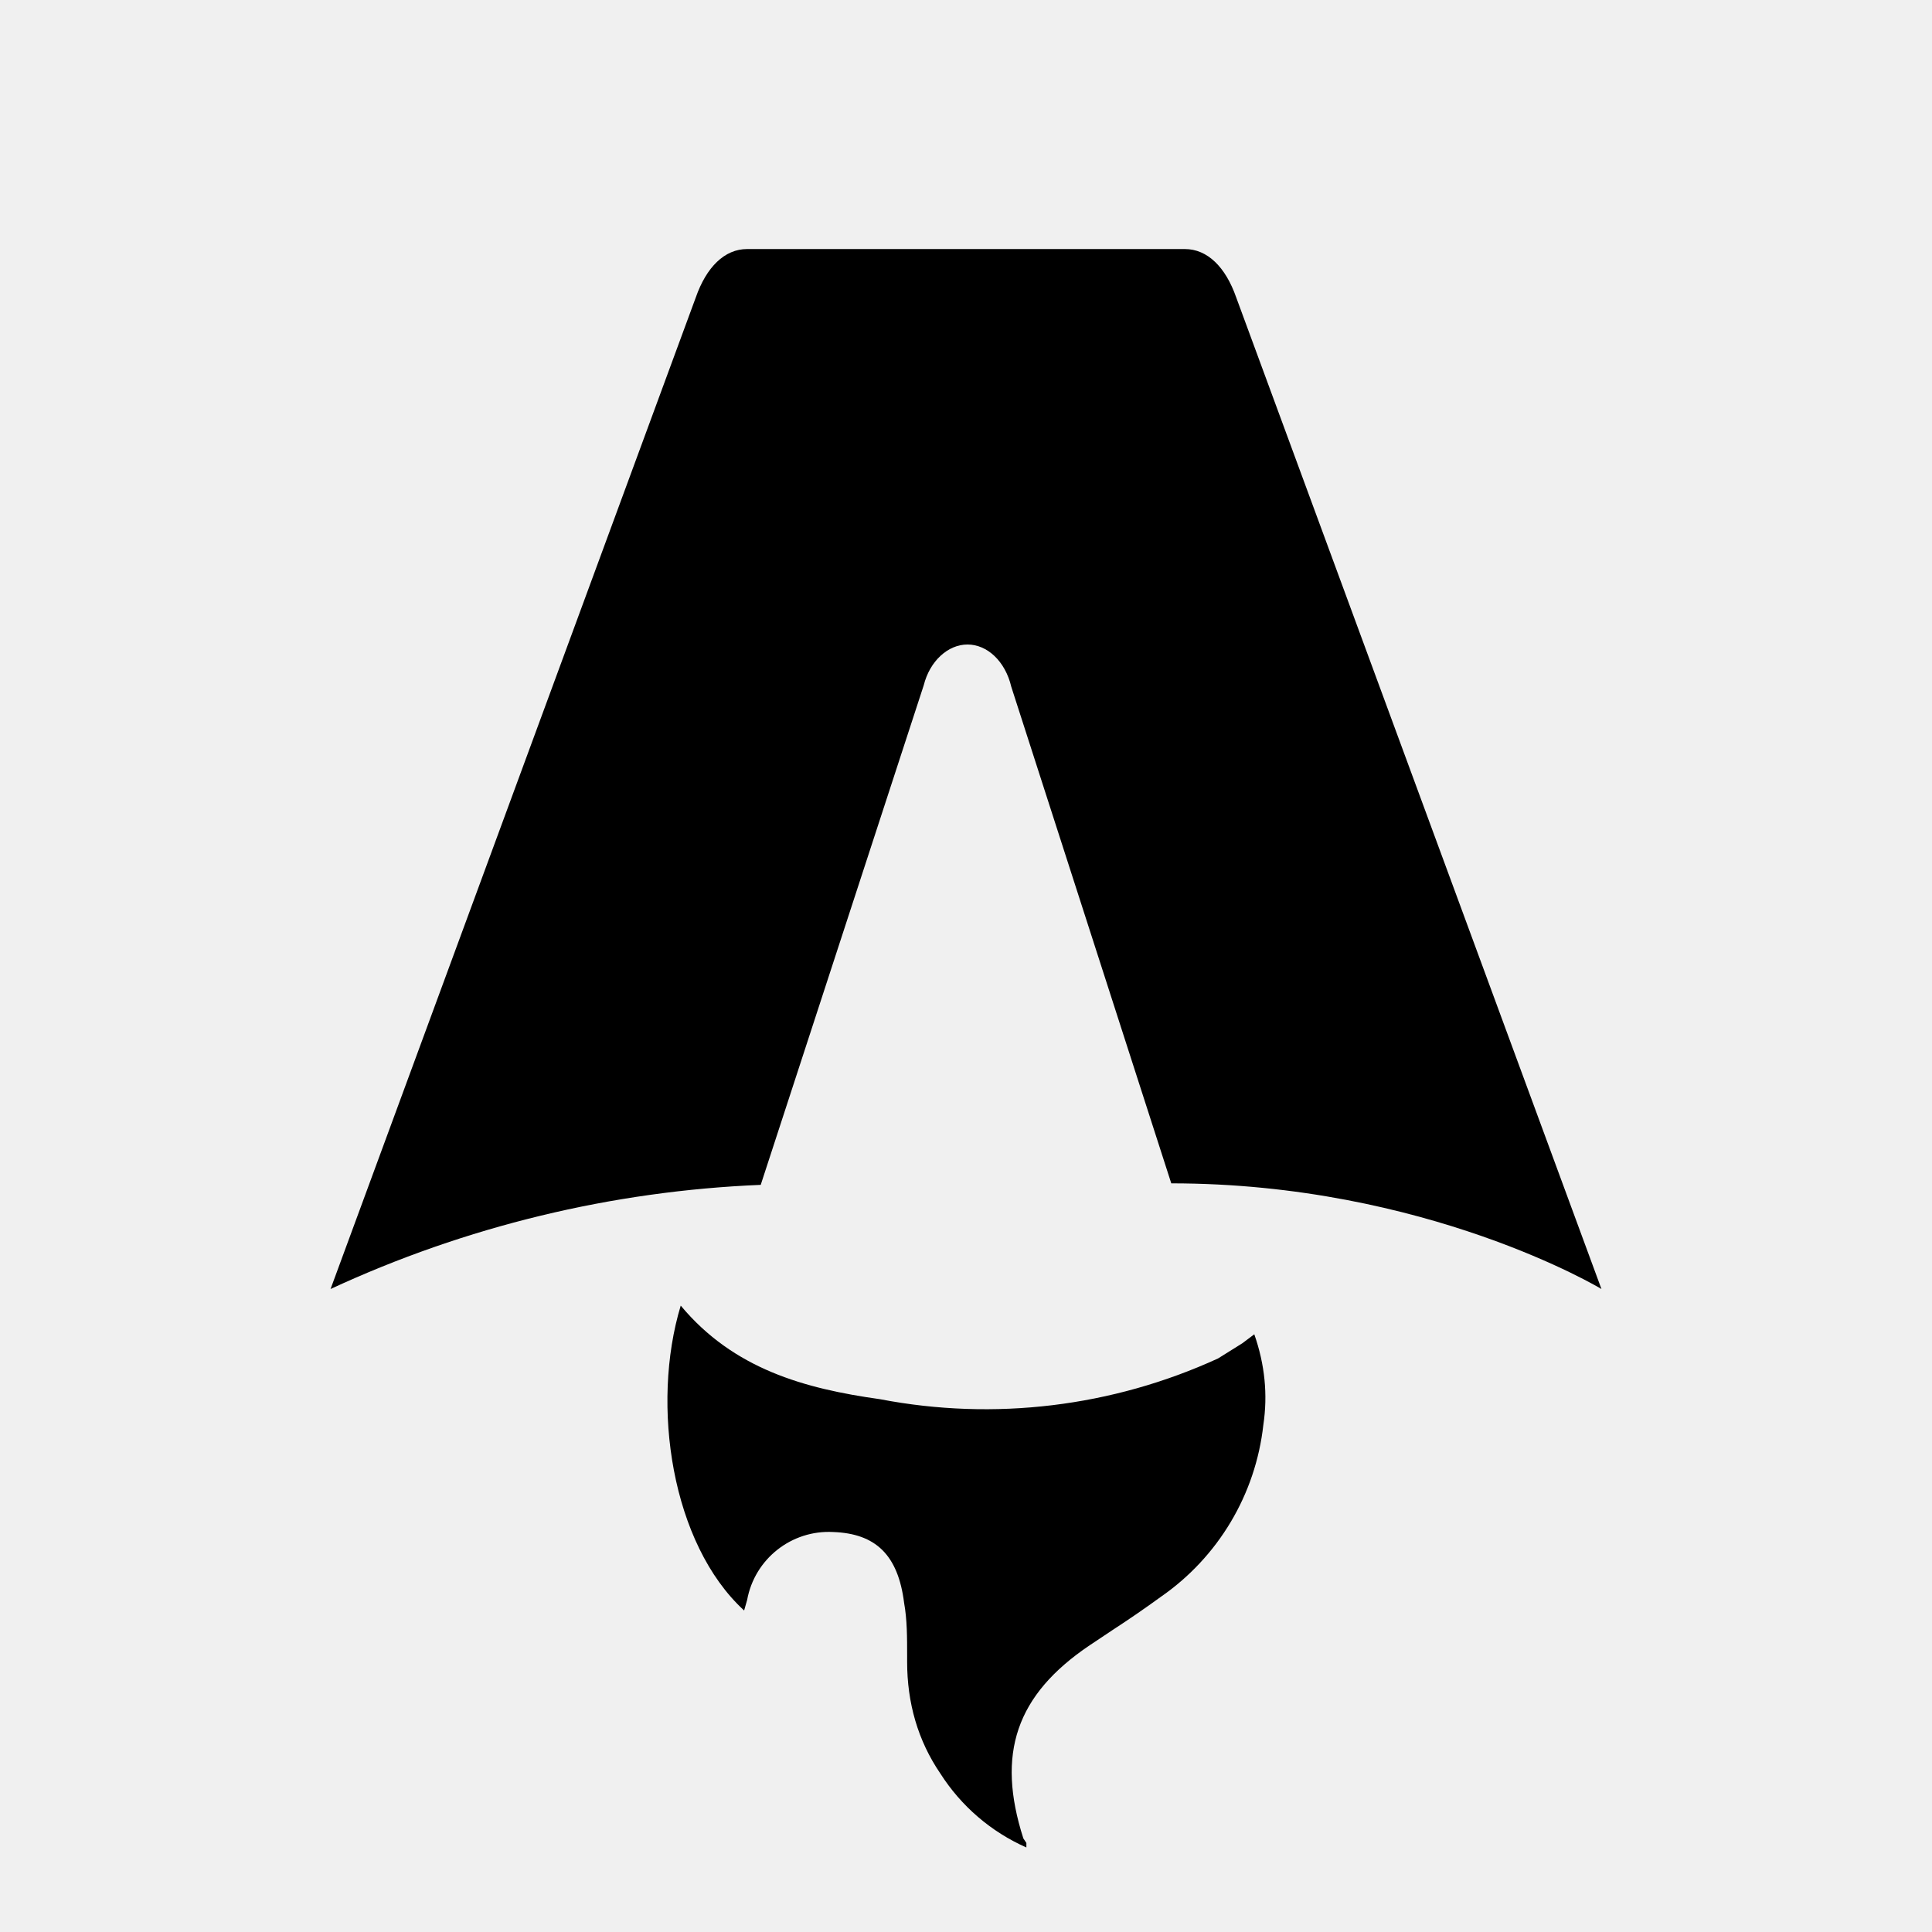
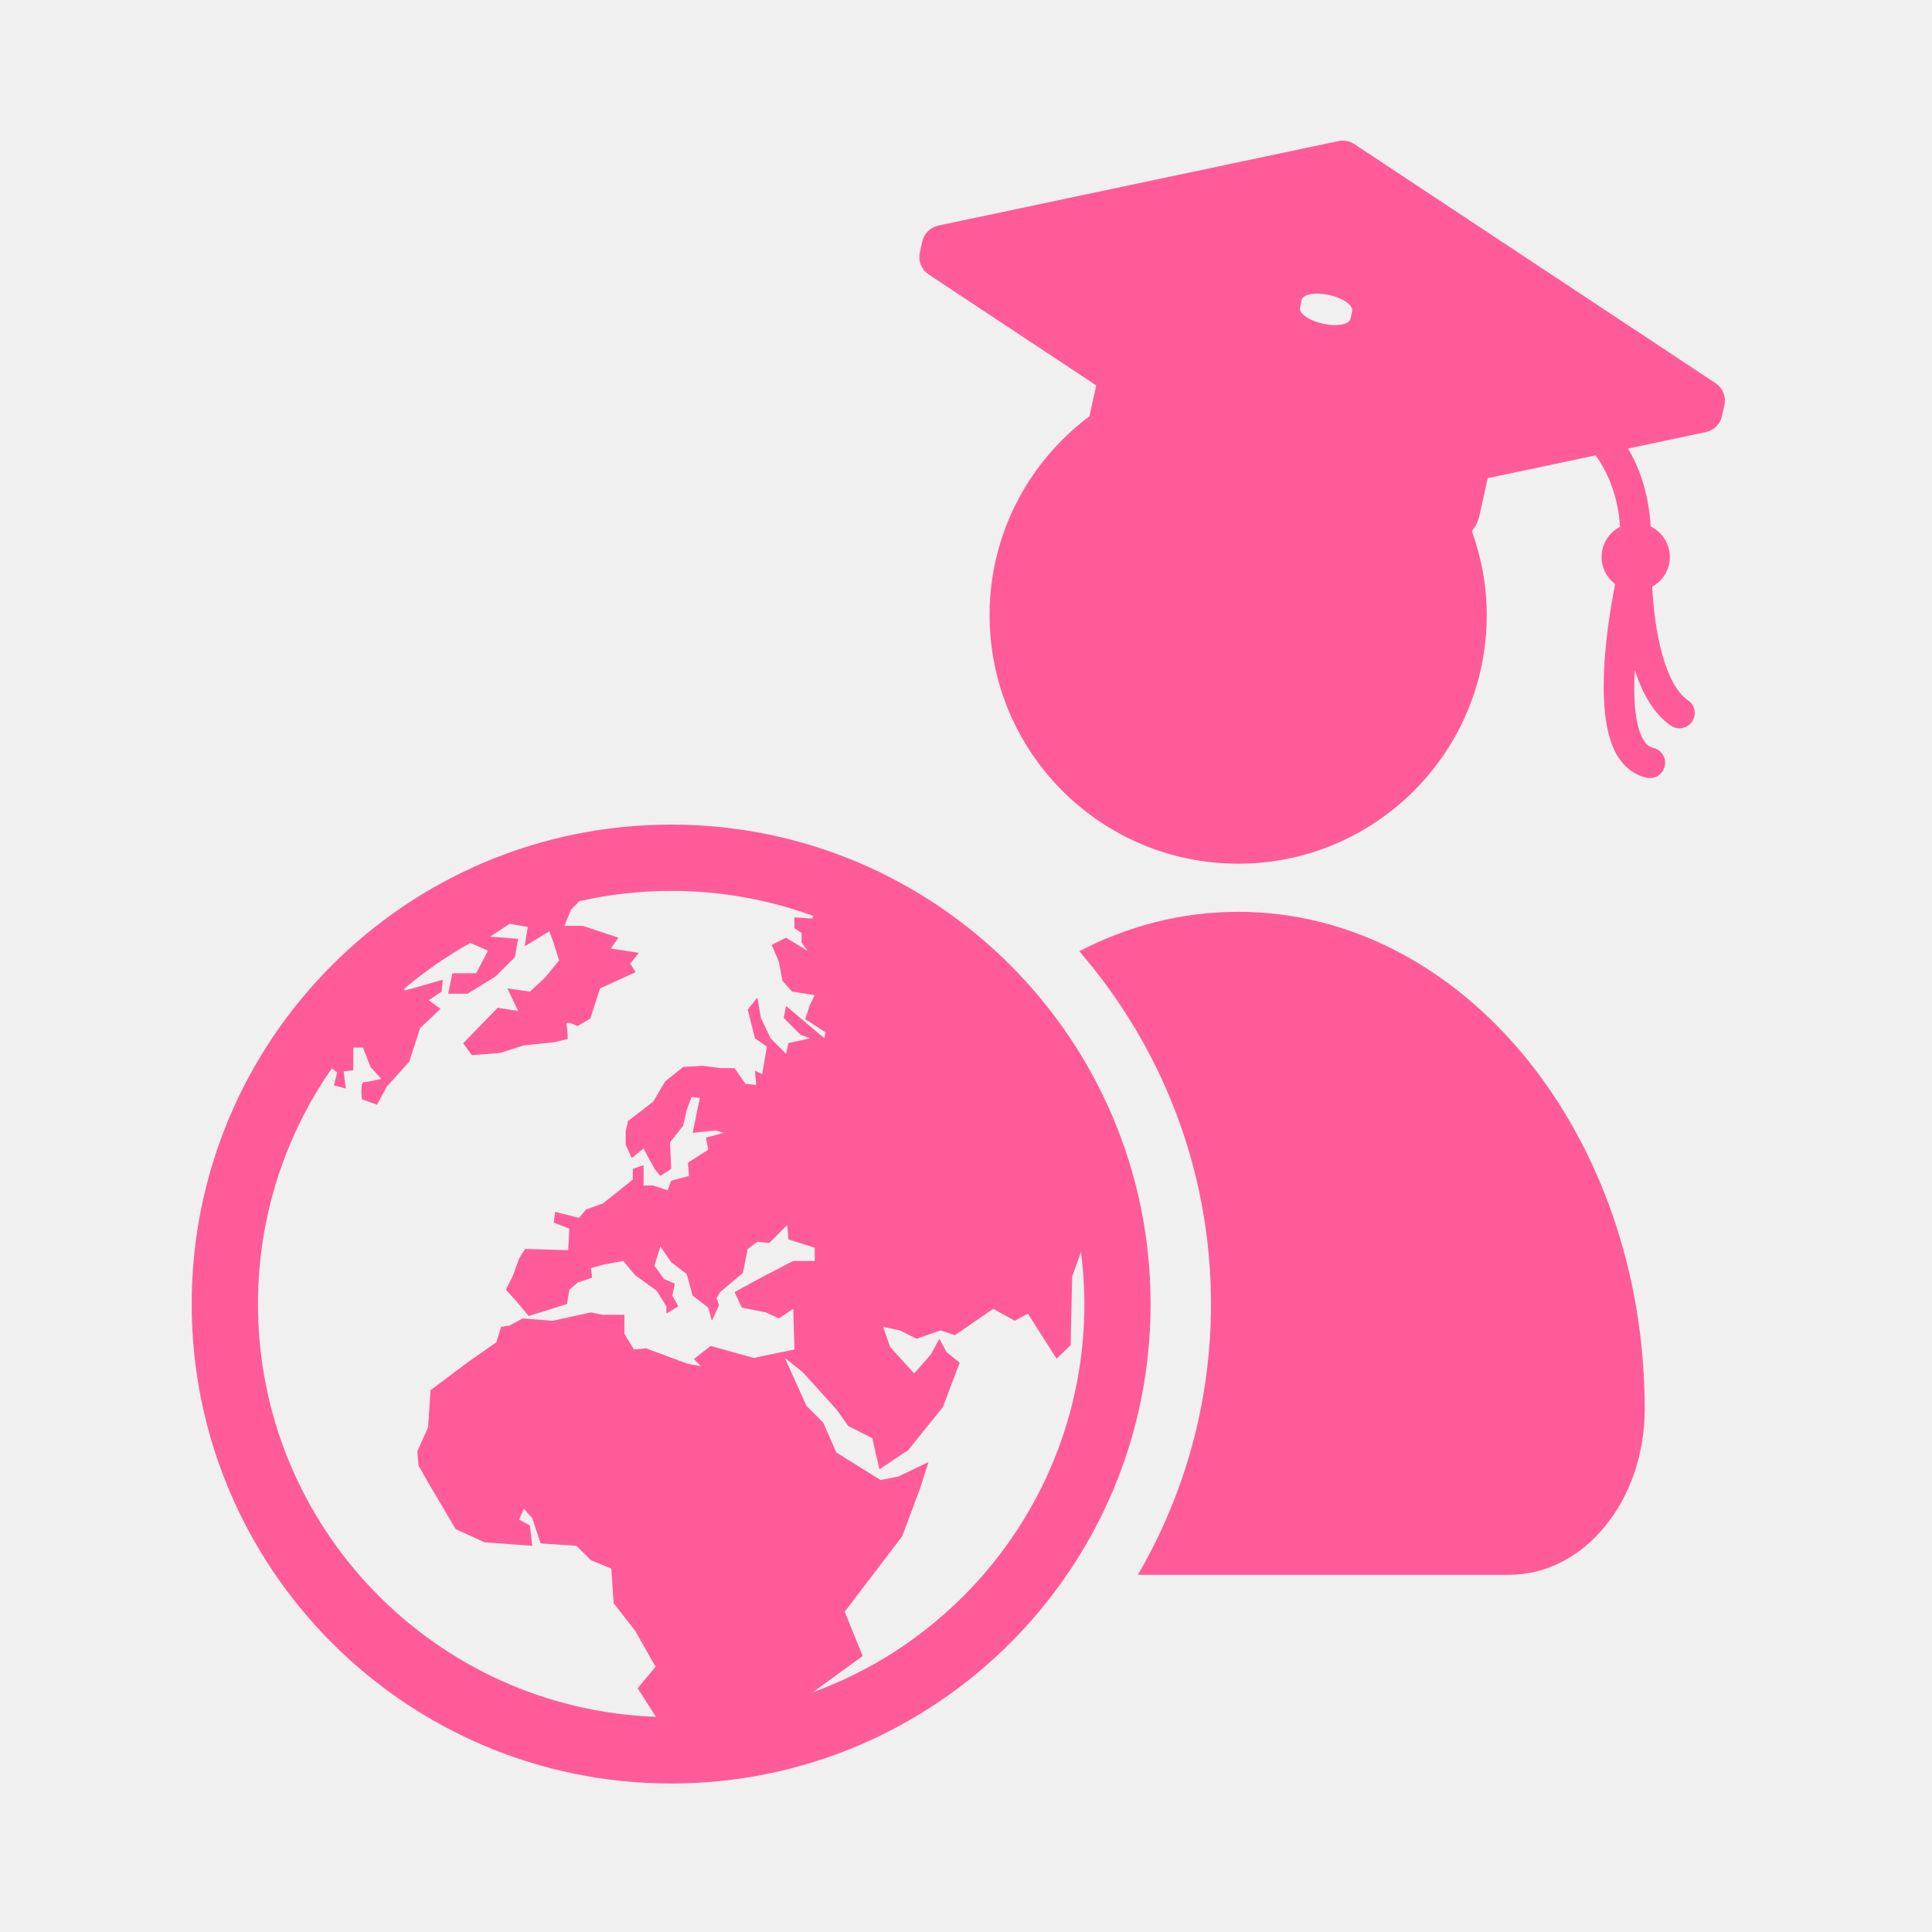
- <svg xmlns="http://www.w3.org/2000/svg" fill="none" viewBox="0 0 128 128">
-   <path d="M50.4 78.5a75.1 75.1 0 0 0-28.5 6.9l24.2-65.7c.7-2 1.9-3.2 3.4-3.2h29c1.5 0 2.7 1.2 3.4 3.2l24.2 65.7s-11.6-7-28.5-7L67 45.5c-.4-1.7-1.6-2.8-2.9-2.8-1.3 0-2.5 1.1-2.9 2.7L50.4 78.5Zm-1.1 28.2Zm-4.2-20.2c-2 6.6-.6 15.8 4.2 20.2a17.5 17.5 0 0 1 .2-.7 5.5 5.5 0 0 1 5.7-4.5c2.8.1 4.3 1.5 4.7 4.7.2 1.1.2 2.3.2 3.5v.4c0 2.7.7 5.2 2.2 7.4a13 13 0 0 0 5.7 4.9v-.3l-.2-.3c-1.8-5.6-.5-9.5 4.4-12.8l1.5-1a73 73 0 0 0 3.2-2.2 16 16 0 0 0 6.8-11.4c.3-2 .1-4-.6-6l-.8.6-1.6 1a37 37 0 0 1-22.4 2.7c-5-.7-9.7-2-13.2-6.2Z" />
-   <style>
-         path { fill: #000; }
-         @media (prefers-color-scheme: dark) {
-             path { fill: #FFF; }
-         }
-     </style>
+ <svg xmlns="http://www.w3.org/2000/svg" version="1.1" width="128" height="128" viewBox="0 0 128 128">
+   <g transform="matrix(0.8046875,0,0,0.8046875,12.00647,9.012841)">
+     <svg viewBox="0 0 90 96" data-background-color="#171717" preserveAspectRatio="xMidYMid meet" height="136" width="128">
+       <g id="tight-bounds" transform="matrix(1,0,0,1,0.4312422,0.2668117)">
+         <svg viewBox="0 0 89.106 95.481" height="95.481" width="89.106">
+           <g>
+             <svg viewBox="0 0 89.106 95.481" height="95.481" width="89.106">
+               <g>
+                 <svg viewBox="0 0 89.106 95.481" height="95.481" width="89.106">
+                   <g id="textblocktransform">
+                     <svg viewBox="0 0 89.106 95.481" height="95.481" width="89.106" id="textblock">
+                       <g>
+                         <svg viewBox="0 0 89.106 95.481" height="95.481" width="89.106">
+                           <g>
+                             <svg viewBox="0 0 89.106 95.481" height="95.481" width="89.106">
+                               <g>
+                                 <svg version="1.1" x="0" y="0" viewBox="11.934 8.786 76.131 81.578" enable-background="new 0 0 100 100" xml:space="preserve" height="95.481" width="89.106" class="icon-icon-0" data-fill-palette-color="accent" id="icon-0">
+                                   <g fill="#ff5b99" data-fill-palette-color="accent">
+                                     <path d="M35.742 42.748C22.595 42.748 11.934 53.406 11.934 66.556 11.934 79.704 22.594 90.364 35.742 90.364S59.549 79.705 59.549 66.556C59.549 53.406 48.89 42.748 35.742 42.748M15.226 66.556C15.226 62.205 16.582 58.174 18.893 54.854L19.157 55.054 18.998 55.695 19.586 55.856 19.478 55 19.959 54.946V53.823H20.44L20.614 54.269 20.815 54.785 21.35 55.375S20.708 55.534 20.496 55.534C20.28 55.534 20.388 56.39 20.388 56.39L21.137 56.657 21.62 55.763 22.741 54.517 23.275 52.859 24.292 51.896 23.703 51.47 24.347 51.04 24.401 50.451 22.529 50.987 22.468 50.916A20.6 20.6 0 0 1 25.769 48.626L26.647 49.008 26.058 50.131H24.881L24.667 51.147H25.631L27.022 50.292 27.984 49.33 28.144 48.421 26.754 48.315 27.716 47.672 28.624 47.833 28.466 48.795 29.695 48.045 29.91 48.634 30.178 49.49 29.482 50.345 28.734 51.04 27.609 50.88 28.145 52.003 27.129 51.843 25.416 53.608 25.845 54.197 27.236 54.089 28.413 53.714 29.912 53.556 30.606 53.396S30.606 52.967 30.552 52.701C30.498 52.433 31.087 52.754 31.087 52.754L31.73 52.38 32.21 50.882 33.976 50.078 33.708 49.65 34.137 49.116 32.746 48.9 33.121 48.365 31.354 47.776H30.445L30.765 46.974 31.14 46.599 31.11 46.569A20.6 20.6 0 0 1 35.742 46.039C38.225 46.039 40.604 46.48 42.808 47.289L42.753 47.414 41.862 47.355V47.89L42.219 48.127V48.603L42.517 49.018 41.447 48.365 40.734 48.722 41.09 49.554 41.269 50.505 41.745 51.04 42.872 51.219 42.637 51.694 42.398 52.409 43.409 53.062 43.349 53.359 41.448 51.755 41.331 52.35 42.162 53.181 42.638 53.36 41.567 53.597 41.449 54.132 40.677 53.359 40.2 52.35 40.023 51.338 39.546 51.932 39.902 53.359 40.496 53.777 40.26 55.142 39.903 54.964 39.963 55.678 39.427 55.617 38.894 54.844H38.241L37.29 54.725 36.338 54.786 35.446 55.5 34.852 56.51 33.603 57.462 33.484 57.995V58.651L33.782 59.304 34.377 58.827 34.554 59.184 34.853 59.718 34.912 59.838 35.209 60.194 35.745 59.839 35.685 58.53 36.338 57.697 36.407 57.394C36.458 57.177 36.515 56.925 36.515 56.925L36.753 56.269 37.17 56.33 37.051 56.865 36.812 58.053 37.943 57.935 38.36 58.053 37.467 58.293 37.586 58.887 36.573 59.539 36.634 60.194 35.743 60.432 35.565 60.907 34.851 60.67H34.375V59.66L33.839 59.84V60.374L32.353 61.563 31.52 61.86 31.165 62.276 29.977 61.978 29.916 62.514 30.689 62.811 30.629 63.88 28.487 63.82 28.191 64.296 27.893 65.128 27.537 65.844 28.072 66.438 28.667 67.15 30.57 66.555 30.689 65.842 31.106 65.485 31.819 65.247 31.759 64.772 32.413 64.593 33.364 64.414 33.959 65.127 35.029 65.901 35.504 66.672V67.029L36.098 66.672 35.802 66.139 35.921 65.542 35.385 65.306 34.91 64.653 35.207 63.7 35.741 64.473 36.512 65.069 36.809 66.139 37.583 66.732 37.762 67.386 38.119 66.614 38 66.257 38.177 65.96 39.305 65.009 39.544 63.82 40.021 63.464 40.614 63.524 41.508 62.631 41.566 63.346 42.873 63.761V64.415H41.805L40.2 65.247 38.893 65.961 39.248 66.733 40.437 66.97 41.091 67.268 41.804 66.793 41.863 68.814 39.842 69.23 37.702 68.635 36.87 69.289 37.226 69.645 36.571 69.526 34.493 68.754 33.898 68.814 33.421 68.041V67.09H32.351L31.757 66.971 29.855 67.388 28.369 67.269 27.715 67.626 27.299 67.686 27.062 68.457 25.695 69.408 23.792 70.836 23.673 72.677 23.139 73.867 23.198 74.579 23.674 75.413 25.042 77.73 26.469 78.384 28.846 78.563 28.727 77.551 28.193 77.255 28.43 76.719 28.846 77.195 29.263 78.443 31.045 78.563 31.759 79.276 32.77 79.692 32.888 81.416 33.959 82.783 34.969 84.566 34.077 85.636 34.988 87.052C24.007 86.656 15.226 77.634 15.226 66.556M42.772 85.836L45.252 84.032 44.36 81.833 47.214 78.088 48.104 75.71 48.52 74.401 47.035 75.116 46.143 75.295 43.945 73.927 43.29 72.44 42.459 71.608 41.39 69.23 42.281 69.944 43.947 71.787 44.541 72.618 45.729 73.214 46.085 74.76 47.513 73.808 49.237 71.667 50.069 69.469 49.415 68.935 49.058 68.28 48.642 69.053 47.811 70.004 46.621 68.694 46.266 67.685 47.098 67.864 47.93 68.279 49.119 67.864 49.833 68.101 51.733 66.793 52.804 67.387 53.457 67.031 54.879 69.269 55.582 68.597 55.596 67.744 55.656 65.187 56.093 63.976C56.2 64.821 56.261 65.68 56.261 66.554 56.259 75.417 50.642 82.966 42.772 85.836" fill="#ff5b99" data-fill-palette-color="accent" />
+                                     <path d="M87.597 20.826L69.667 8.96A1.04 1.04 0 0 0 68.874 8.809L49.015 13.002C48.615 13.086 48.3 13.398 48.21 13.8L48.091 14.337C47.997 14.76 48.173 15.197 48.536 15.437L56.85 20.94 56.511 22.473C53.507 24.725 51.554 28.303 51.554 32.344 51.554 39.16 57.083 44.69 63.896 44.69S76.24 39.161 76.24 32.344C76.24 30.88 75.971 29.481 75.503 28.178 75.688 27.942 75.815 27.69 75.874 27.423L76.288 25.547 81.652 24.414C82.319 25.357 82.755 26.502 82.864 27.961A1.69 1.69 0 0 0 81.942 29.461C81.942 30.012 82.209 30.495 82.616 30.805 82.155 33.157 81.54 37.478 82.766 39.394 83.127 39.957 83.639 40.318 84.245 40.433A0.76 0.76 0 0 0 84.529 38.943C84.396 38.918 84.221 38.853 84.044 38.576 83.611 37.9 83.51 36.566 83.59 35.06 83.964 36.228 84.539 37.279 85.426 37.863A0.76 0.76 0 0 0 86.26 36.595C85.068 35.81 84.565 33.118 84.457 30.935 84.977 30.646 85.332 30.098 85.332 29.461 85.332 28.794 84.943 28.223 84.383 27.947 84.283 26.392 83.879 25.127 83.255 24.076L87.116 23.26C87.517 23.176 87.832 22.864 87.921 22.463L88.04 21.926A1.045 1.045 0 0 0 87.597 20.826M67.042 16.721C67.059 16.584 67.198 16.472 67.457 16.417 67.973 16.309 68.77 16.471 69.237 16.779 69.47 16.933 69.577 17.095 69.559 17.233L69.483 17.609C69.465 17.746 69.327 17.857 69.069 17.912 68.551 18.021 67.756 17.859 67.289 17.551 67.056 17.396 66.949 17.234 66.966 17.097z" fill="#ff5b99" data-fill-palette-color="accent" />
+                                     <path d="M63.896 47.08C61.097 47.08 58.432 47.778 56.008 49.039 60.077 53.741 62.548 59.863 62.548 66.556 62.548 71.453 61.222 76.045 58.918 80H77.355C81.075 80 84.085 76.32 84.085 71.77 84.086 58.141 75.043 47.08 63.896 47.08" fill="#ff5b99" data-fill-palette-color="accent" />
+                                   </g>
+                                 </svg>
+                               </g>
+                             </svg>
+                           </g>
+                         </svg>
+                       </g>
+                     </svg>
+                   </g>
+                 </svg>
+               </g>
+               <g />
+             </svg>
+           </g>
+           <defs />
+         </svg>
+         <rect width="89.106" height="95.481" fill="none" stroke="none" visibility="hidden" />
+       </g>
+     </svg>
+   </g>
</svg>
